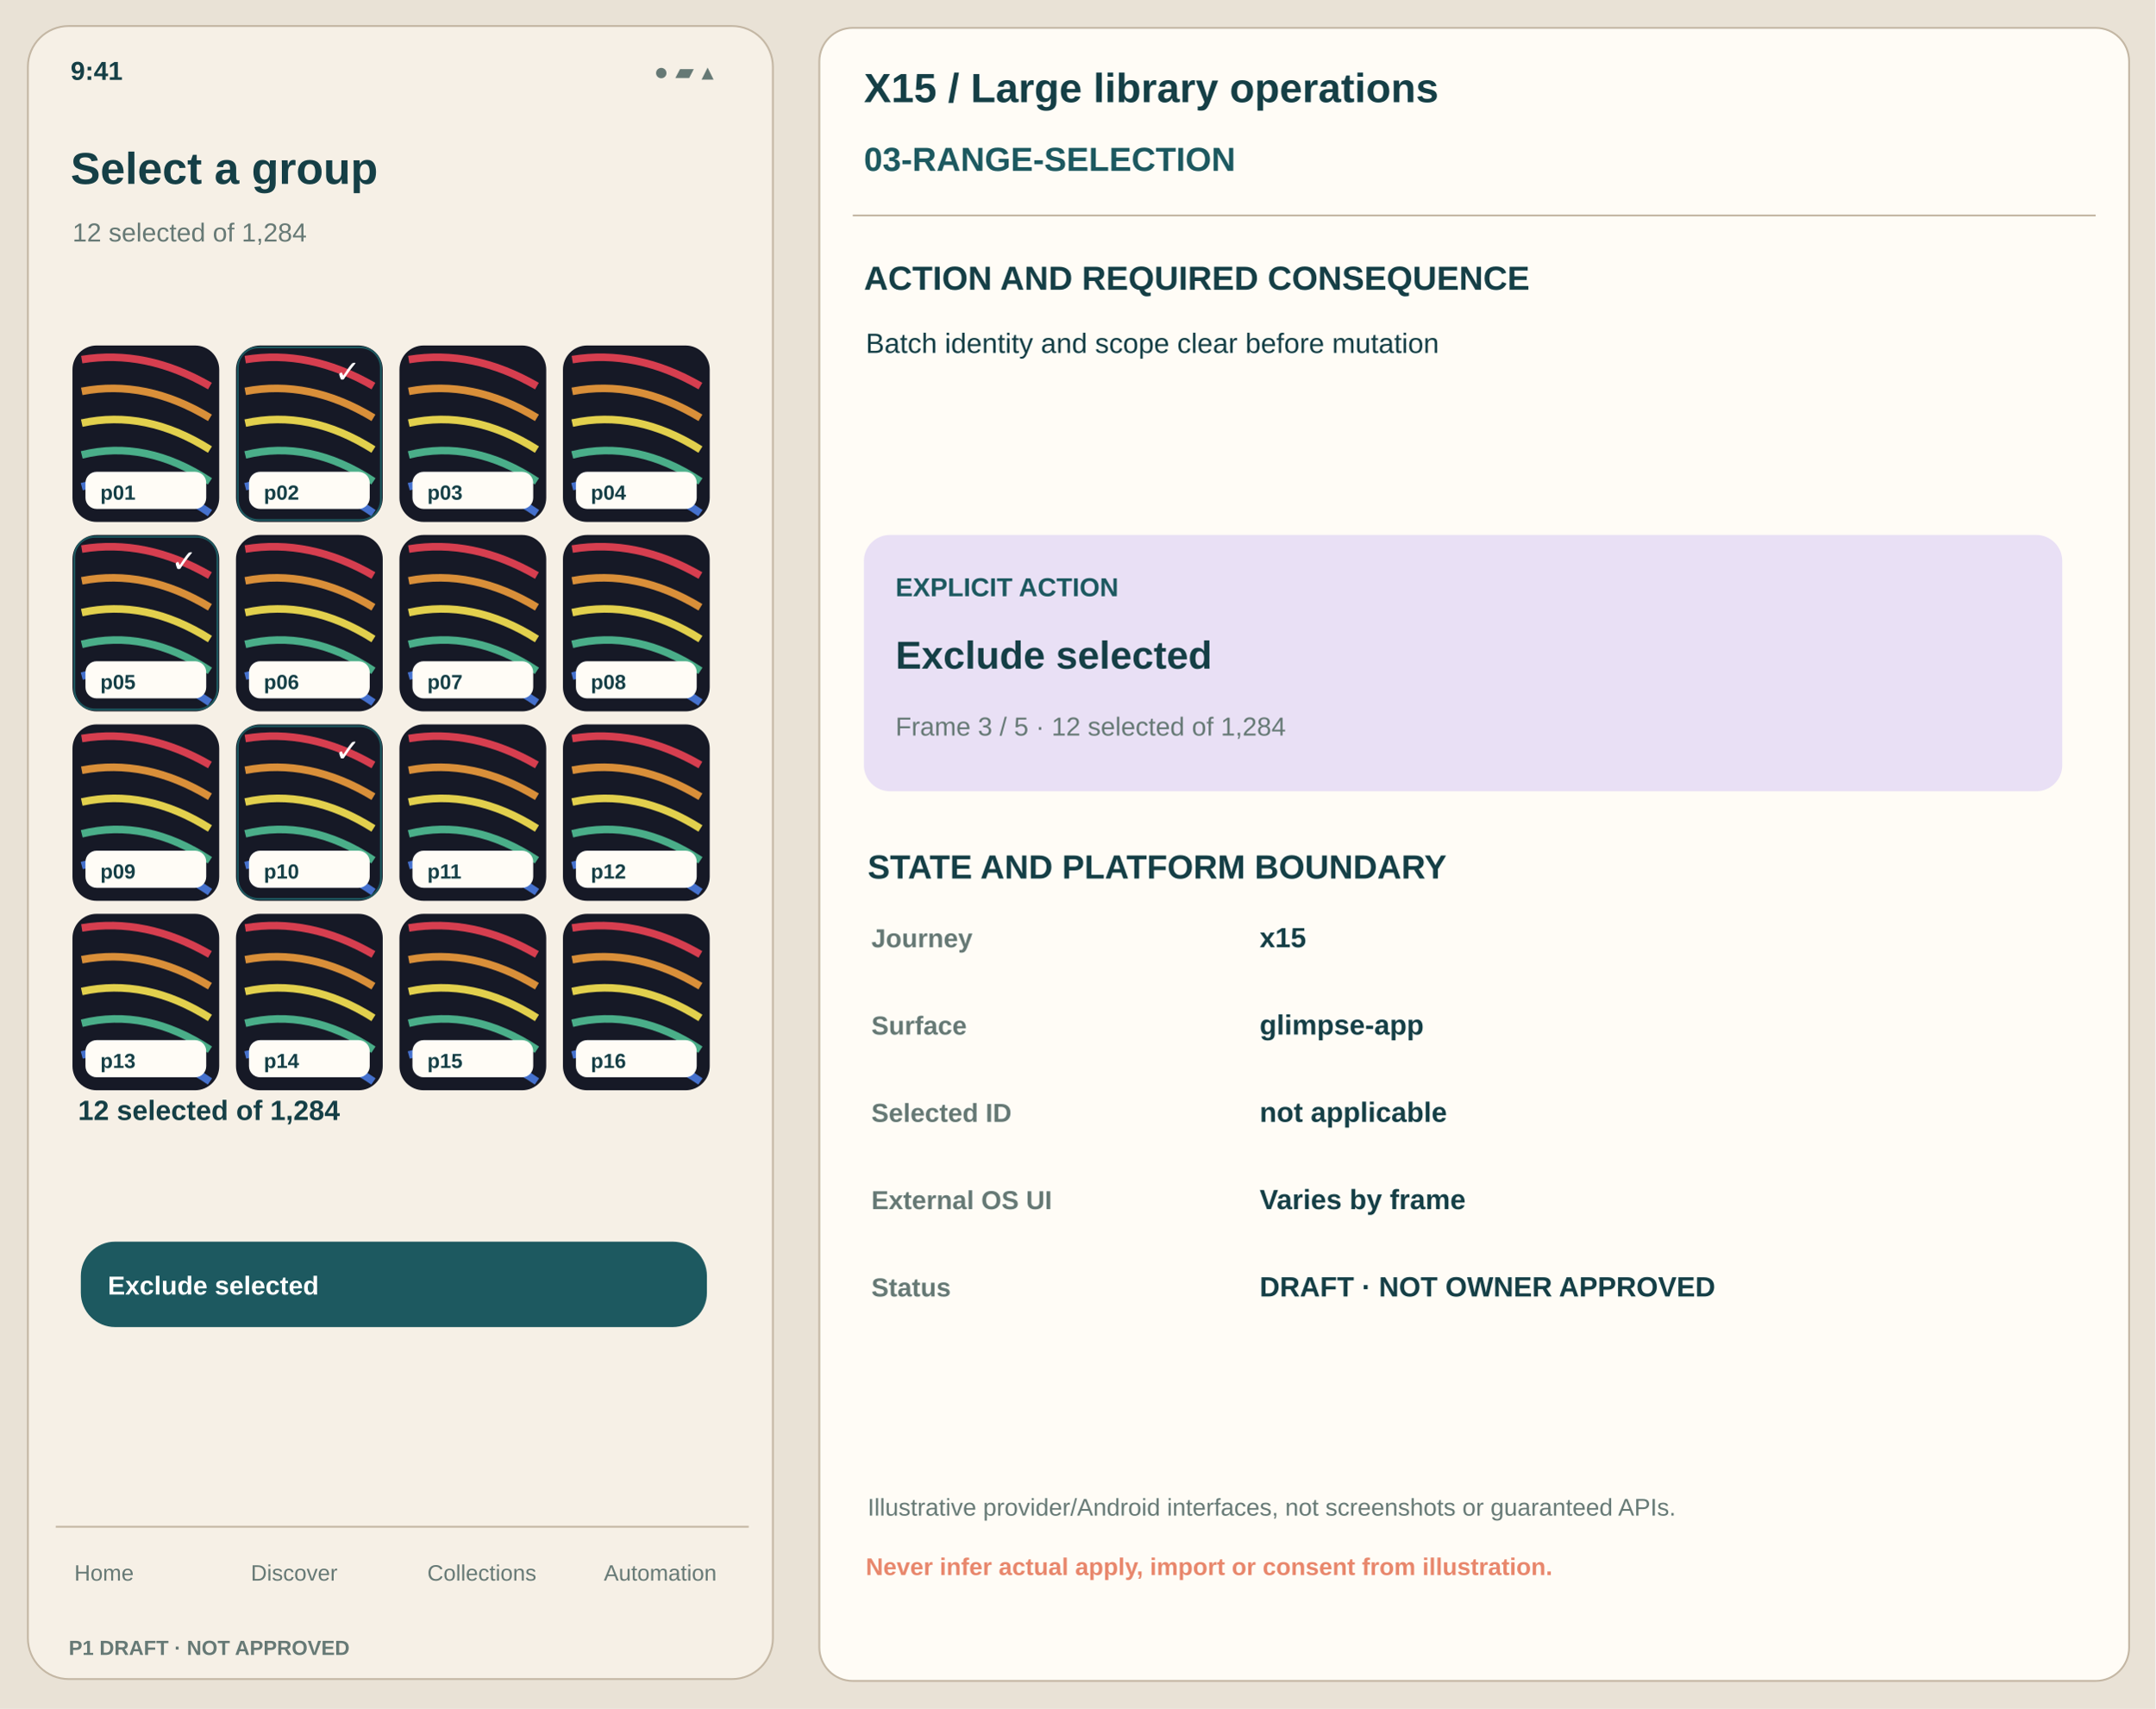
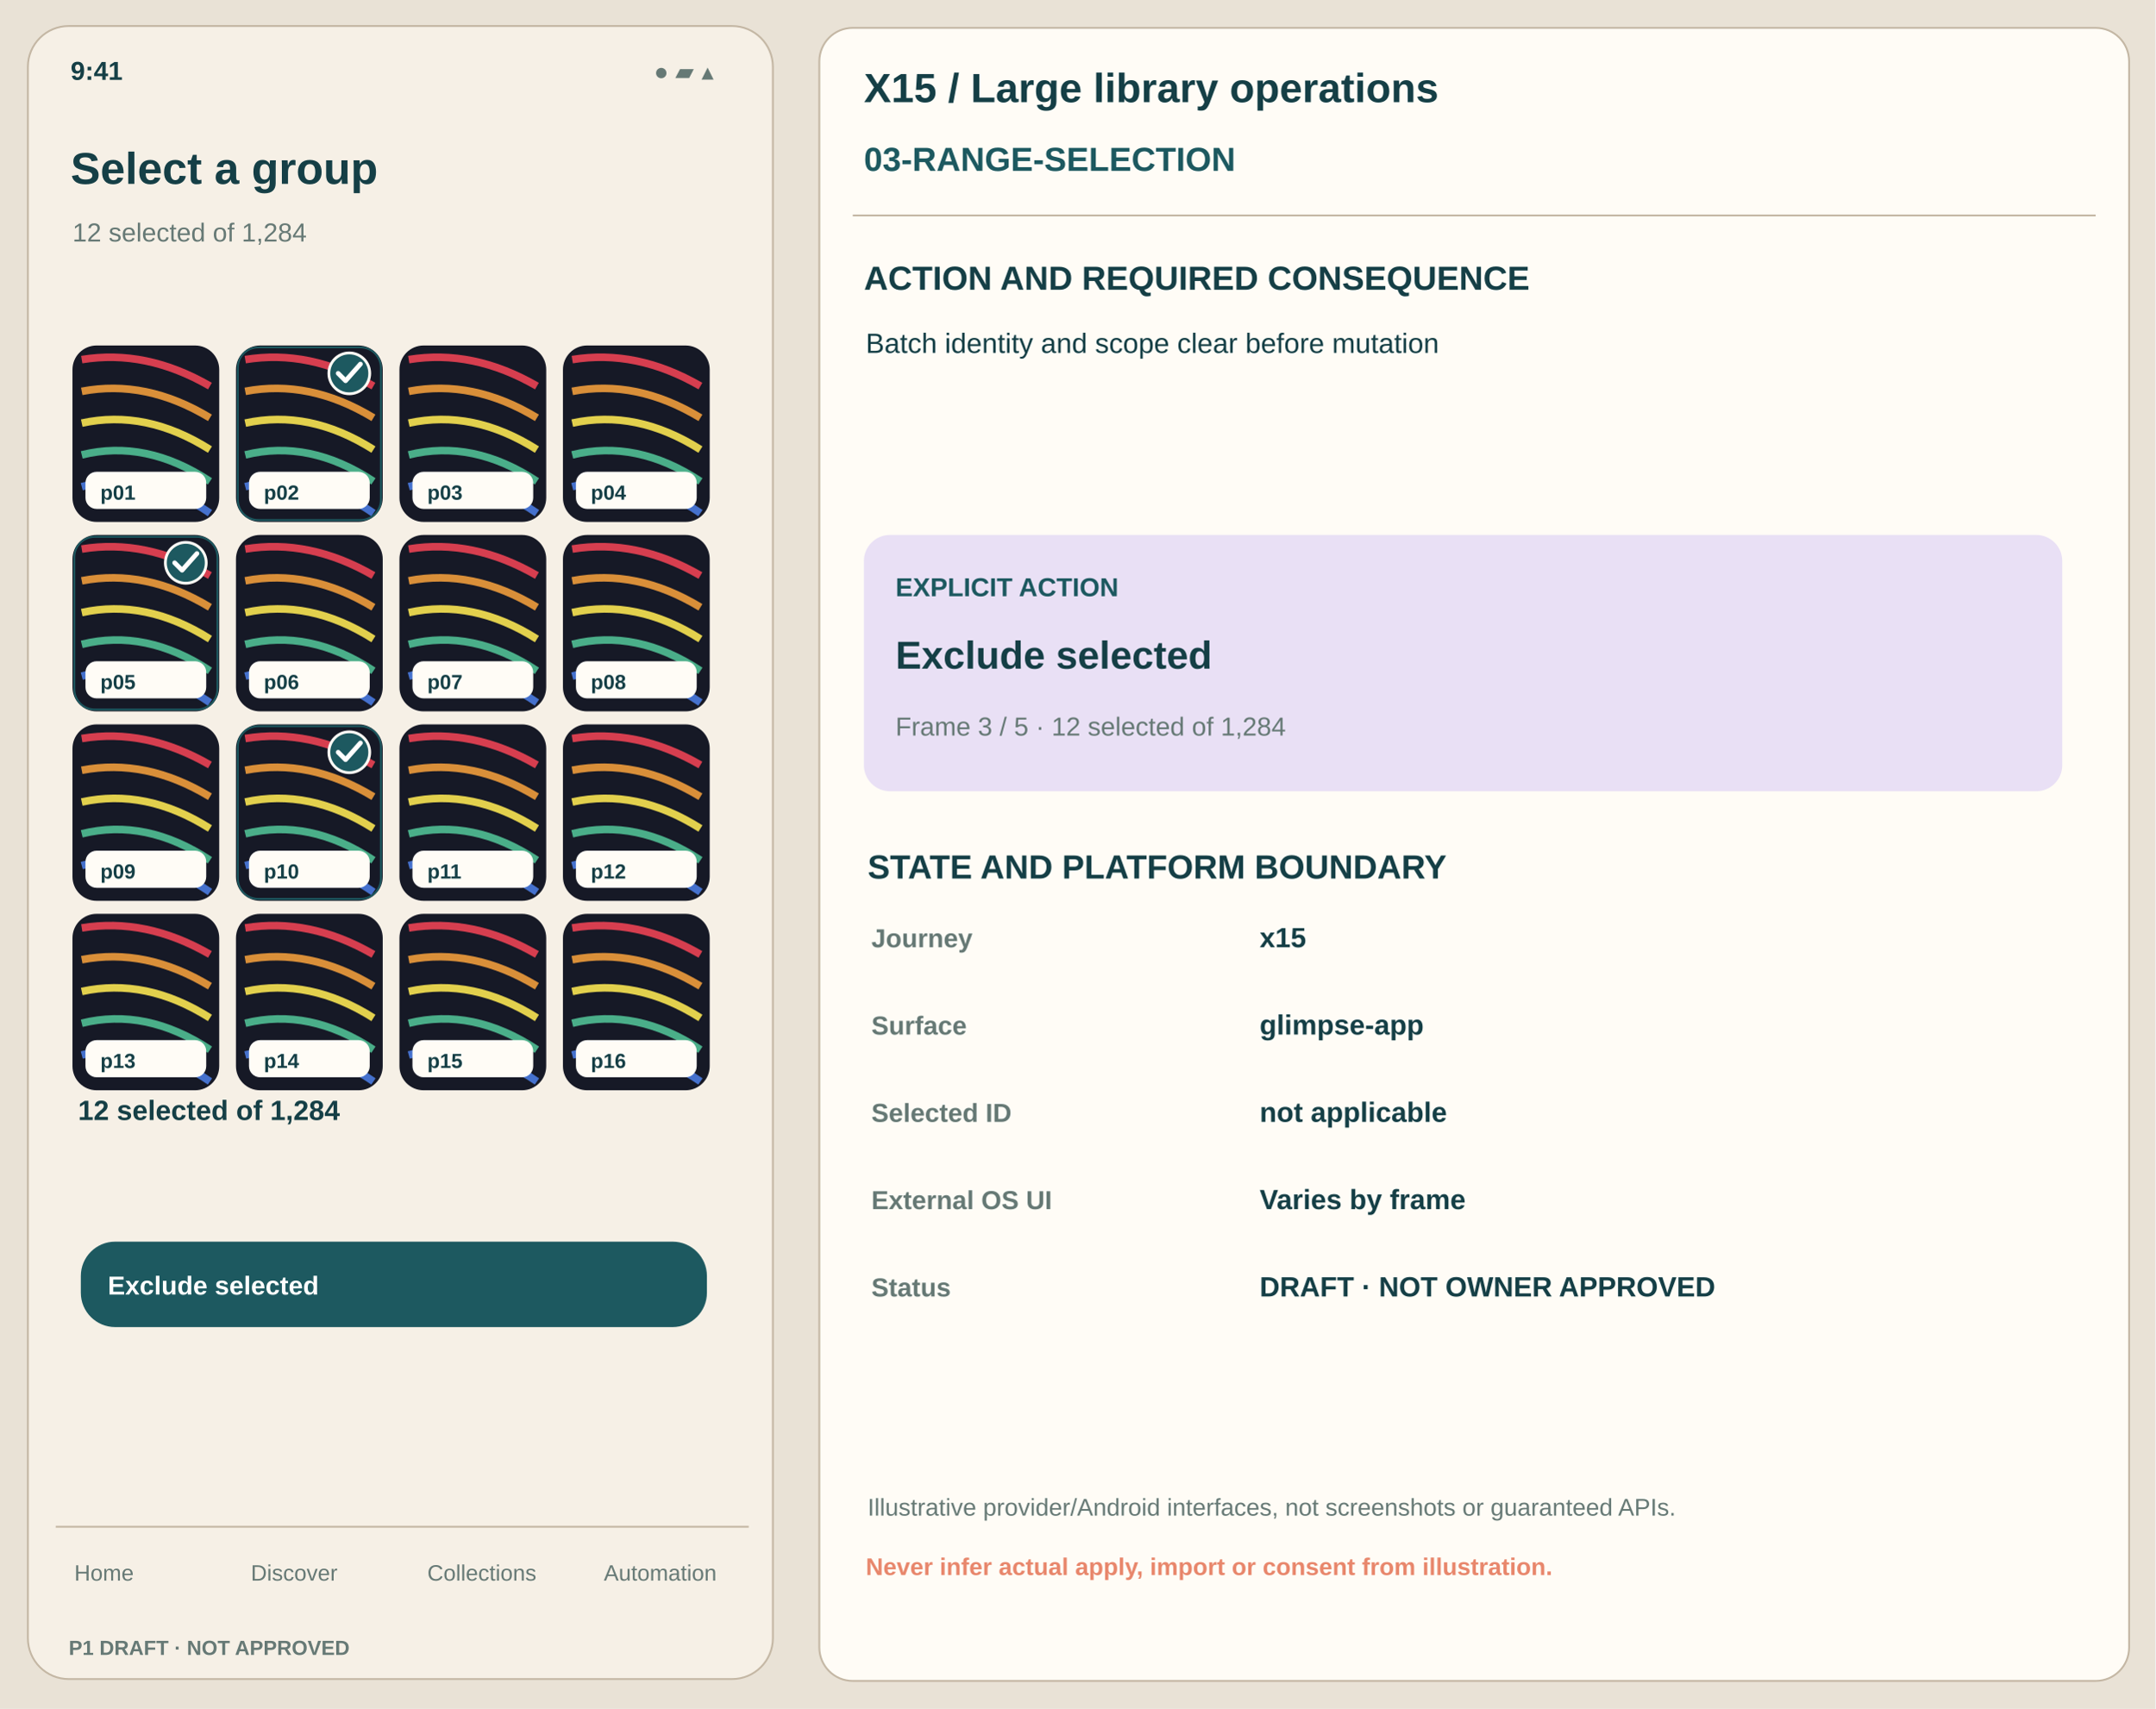
<svg xmlns="http://www.w3.org/2000/svg" viewBox="0 0 1160 920" width="1160" height="920">
  <rect x="0" y="0" width="1160" height="920" fill="#E9E2D6" rx="0" stroke="none" />
  <rect x="15" y="14" width="401" height="890" fill="#F6F0E6" rx="22" stroke="#C4B7A4" />
  <text x="38" y="43" font-family="Arial,Helvetica,sans-serif" font-size="14" font-weight="650" fill="#153F46">9:41</text>
  <text x="352" y="43" font-family="Arial,Helvetica,sans-serif" font-size="13" font-weight="450" fill="#667975">● ▰ ▴</text>
  <text x="38" y="99" font-family="Arial,Helvetica,sans-serif" font-size="24" font-weight="700" fill="#153F46">Select a group</text>
  <text x="39" y="130" font-family="Arial,Helvetica,sans-serif" font-size="14" font-weight="500" fill="#667975">12 selected of 1,284</text>
  <rect x="39" y="186" width="79" height="95" fill="#161926" rx="13" stroke="none" />
  <path d="M44 193.6 Q78.5 187.9 113 207.85" stroke="#D63E4F" stroke-width="4.085" fill="none" />
  <path d="M44 210.7 Q78.5 204.05 113 224.95" stroke="#D98F39" stroke-width="4.085" fill="none" />
  <path d="M44 227.8 Q78.5 220.2 113 242.05" stroke="#E2D04D" stroke-width="4.085" fill="none" />
  <path d="M44 244.9 Q78.5 236.35 113 259.15" stroke="#4AAE89" stroke-width="4.085" fill="none" />
  <path d="M44 262 Q78.5 252.5 113 276.25" stroke="#4571CD" stroke-width="4.085" fill="none" />
  <rect x="46" y="254" width="65" height="20" fill="#FFFCF6" rx="6" stroke="none" />
  <text x="54" y="269" font-family="Arial,Helvetica,sans-serif" font-size="11" font-weight="700" fill="#153F46">p01</text>
  <rect x="127" y="186" width="79" height="95" fill="#161926" rx="13" stroke="none" />
  <path d="M132 193.6 Q166.5 187.9 201 207.85" stroke="#D63E4F" stroke-width="4.085" fill="none" />
  <path d="M132 210.7 Q166.5 204.05 201 224.95" stroke="#D98F39" stroke-width="4.085" fill="none" />
  <path d="M132 227.8 Q166.5 220.2 201 242.05" stroke="#E2D04D" stroke-width="4.085" fill="none" />
  <path d="M132 244.9 Q166.5 236.35 201 259.15" stroke="#4AAE89" stroke-width="4.085" fill="none" />
  <path d="M132 262 Q166.5 252.5 201 276.25" stroke="#4571CD" stroke-width="4.085" fill="none" />
  <rect x="134" y="254" width="65" height="20" fill="#FFFCF6" rx="6" stroke="none" />
  <text x="142" y="269" font-family="Arial,Helvetica,sans-serif" font-size="11" font-weight="700" fill="#153F46">p02</text>
  <rect x="128" y="187" width="77" height="93" fill="none" rx="11" stroke="#1D5960" />
-   <text x="180" y="206" font-family="Arial,Helvetica,sans-serif" font-size="17" font-weight="700" fill="white">✓</text>
+   <circle cx="188" cy="201" r="11" fill="#1D5960" stroke="#FFFCF6" stroke-width="1.5" aria-label="Selected" />
+   <path d="M182 201 l4 4 8 -9" stroke="#FFFFFF" stroke-width="2.5" stroke-linecap="round" stroke-linejoin="round" fill="none" />
  <rect x="215" y="186" width="79" height="95" fill="#161926" rx="13" stroke="none" />
  <path d="M220 193.6 Q254.5 187.9 289 207.85" stroke="#D63E4F" stroke-width="4.085" fill="none" />
  <path d="M220 210.7 Q254.5 204.05 289 224.95" stroke="#D98F39" stroke-width="4.085" fill="none" />
  <path d="M220 227.8 Q254.5 220.2 289 242.05" stroke="#E2D04D" stroke-width="4.085" fill="none" />
  <path d="M220 244.9 Q254.5 236.35 289 259.15" stroke="#4AAE89" stroke-width="4.085" fill="none" />
  <path d="M220 262 Q254.5 252.5 289 276.25" stroke="#4571CD" stroke-width="4.085" fill="none" />
  <rect x="222" y="254" width="65" height="20" fill="#FFFCF6" rx="6" stroke="none" />
  <text x="230" y="269" font-family="Arial,Helvetica,sans-serif" font-size="11" font-weight="700" fill="#153F46">p03</text>
  <rect x="303" y="186" width="79" height="95" fill="#161926" rx="13" stroke="none" />
  <path d="M308 193.6 Q342.5 187.9 377 207.85" stroke="#D63E4F" stroke-width="4.085" fill="none" />
  <path d="M308 210.7 Q342.5 204.05 377 224.95" stroke="#D98F39" stroke-width="4.085" fill="none" />
  <path d="M308 227.8 Q342.5 220.2 377 242.05" stroke="#E2D04D" stroke-width="4.085" fill="none" />
  <path d="M308 244.9 Q342.5 236.35 377 259.15" stroke="#4AAE89" stroke-width="4.085" fill="none" />
  <path d="M308 262 Q342.5 252.5 377 276.25" stroke="#4571CD" stroke-width="4.085" fill="none" />
  <rect x="310" y="254" width="65" height="20" fill="#FFFCF6" rx="6" stroke="none" />
  <text x="318" y="269" font-family="Arial,Helvetica,sans-serif" font-size="11" font-weight="700" fill="#153F46">p04</text>
  <rect x="39" y="288" width="79" height="95" fill="#161926" rx="13" stroke="none" />
  <path d="M44 295.6 Q78.5 289.9 113 309.85" stroke="#D63E4F" stroke-width="4.085" fill="none" />
  <path d="M44 312.7 Q78.5 306.05 113 326.95" stroke="#D98F39" stroke-width="4.085" fill="none" />
  <path d="M44 329.8 Q78.5 322.2 113 344.05" stroke="#E2D04D" stroke-width="4.085" fill="none" />
  <path d="M44 346.9 Q78.5 338.35 113 361.15" stroke="#4AAE89" stroke-width="4.085" fill="none" />
  <path d="M44 364 Q78.5 354.5 113 378.25" stroke="#4571CD" stroke-width="4.085" fill="none" />
  <rect x="46" y="356" width="65" height="20" fill="#FFFCF6" rx="6" stroke="none" />
  <text x="54" y="371" font-family="Arial,Helvetica,sans-serif" font-size="11" font-weight="700" fill="#153F46">p05</text>
  <rect x="40" y="289" width="77" height="93" fill="none" rx="11" stroke="#1D5960" />
-   <text x="92" y="308" font-family="Arial,Helvetica,sans-serif" font-size="17" font-weight="700" fill="white">✓</text>
+   <circle cx="100" cy="303" r="11" fill="#1D5960" stroke="#FFFCF6" stroke-width="1.5" aria-label="Selected" />
+   <path d="M94 303 l4 4 8 -9" stroke="#FFFFFF" stroke-width="2.5" stroke-linecap="round" stroke-linejoin="round" fill="none" />
  <rect x="127" y="288" width="79" height="95" fill="#161926" rx="13" stroke="none" />
  <path d="M132 295.6 Q166.5 289.9 201 309.85" stroke="#D63E4F" stroke-width="4.085" fill="none" />
  <path d="M132 312.7 Q166.5 306.05 201 326.95" stroke="#D98F39" stroke-width="4.085" fill="none" />
  <path d="M132 329.8 Q166.5 322.2 201 344.05" stroke="#E2D04D" stroke-width="4.085" fill="none" />
  <path d="M132 346.9 Q166.5 338.35 201 361.15" stroke="#4AAE89" stroke-width="4.085" fill="none" />
  <path d="M132 364 Q166.5 354.5 201 378.25" stroke="#4571CD" stroke-width="4.085" fill="none" />
  <rect x="134" y="356" width="65" height="20" fill="#FFFCF6" rx="6" stroke="none" />
  <text x="142" y="371" font-family="Arial,Helvetica,sans-serif" font-size="11" font-weight="700" fill="#153F46">p06</text>
  <rect x="215" y="288" width="79" height="95" fill="#161926" rx="13" stroke="none" />
  <path d="M220 295.6 Q254.5 289.9 289 309.85" stroke="#D63E4F" stroke-width="4.085" fill="none" />
  <path d="M220 312.7 Q254.5 306.05 289 326.95" stroke="#D98F39" stroke-width="4.085" fill="none" />
  <path d="M220 329.8 Q254.5 322.2 289 344.05" stroke="#E2D04D" stroke-width="4.085" fill="none" />
  <path d="M220 346.9 Q254.5 338.35 289 361.15" stroke="#4AAE89" stroke-width="4.085" fill="none" />
  <path d="M220 364 Q254.5 354.5 289 378.25" stroke="#4571CD" stroke-width="4.085" fill="none" />
  <rect x="222" y="356" width="65" height="20" fill="#FFFCF6" rx="6" stroke="none" />
  <text x="230" y="371" font-family="Arial,Helvetica,sans-serif" font-size="11" font-weight="700" fill="#153F46">p07</text>
  <rect x="303" y="288" width="79" height="95" fill="#161926" rx="13" stroke="none" />
  <path d="M308 295.6 Q342.5 289.9 377 309.85" stroke="#D63E4F" stroke-width="4.085" fill="none" />
  <path d="M308 312.7 Q342.5 306.05 377 326.95" stroke="#D98F39" stroke-width="4.085" fill="none" />
  <path d="M308 329.8 Q342.5 322.2 377 344.05" stroke="#E2D04D" stroke-width="4.085" fill="none" />
  <path d="M308 346.9 Q342.5 338.35 377 361.15" stroke="#4AAE89" stroke-width="4.085" fill="none" />
  <path d="M308 364 Q342.5 354.5 377 378.25" stroke="#4571CD" stroke-width="4.085" fill="none" />
  <rect x="310" y="356" width="65" height="20" fill="#FFFCF6" rx="6" stroke="none" />
  <text x="318" y="371" font-family="Arial,Helvetica,sans-serif" font-size="11" font-weight="700" fill="#153F46">p08</text>
  <rect x="39" y="390" width="79" height="95" fill="#161926" rx="13" stroke="none" />
  <path d="M44 397.6 Q78.5 391.9 113 411.85" stroke="#D63E4F" stroke-width="4.085" fill="none" />
  <path d="M44 414.7 Q78.5 408.05 113 428.95" stroke="#D98F39" stroke-width="4.085" fill="none" />
  <path d="M44 431.8 Q78.5 424.2 113 446.05" stroke="#E2D04D" stroke-width="4.085" fill="none" />
  <path d="M44 448.9 Q78.5 440.35 113 463.15" stroke="#4AAE89" stroke-width="4.085" fill="none" />
  <path d="M44 466 Q78.5 456.5 113 480.25" stroke="#4571CD" stroke-width="4.085" fill="none" />
  <rect x="46" y="458" width="65" height="20" fill="#FFFCF6" rx="6" stroke="none" />
  <text x="54" y="473" font-family="Arial,Helvetica,sans-serif" font-size="11" font-weight="700" fill="#153F46">p09</text>
  <rect x="127" y="390" width="79" height="95" fill="#161926" rx="13" stroke="none" />
  <path d="M132 397.6 Q166.5 391.9 201 411.85" stroke="#D63E4F" stroke-width="4.085" fill="none" />
  <path d="M132 414.7 Q166.5 408.05 201 428.95" stroke="#D98F39" stroke-width="4.085" fill="none" />
  <path d="M132 431.8 Q166.5 424.2 201 446.05" stroke="#E2D04D" stroke-width="4.085" fill="none" />
  <path d="M132 448.9 Q166.5 440.35 201 463.15" stroke="#4AAE89" stroke-width="4.085" fill="none" />
  <path d="M132 466 Q166.5 456.5 201 480.25" stroke="#4571CD" stroke-width="4.085" fill="none" />
  <rect x="134" y="458" width="65" height="20" fill="#FFFCF6" rx="6" stroke="none" />
  <text x="142" y="473" font-family="Arial,Helvetica,sans-serif" font-size="11" font-weight="700" fill="#153F46">p10</text>
  <rect x="128" y="391" width="77" height="93" fill="none" rx="11" stroke="#1D5960" />
-   <text x="180" y="410" font-family="Arial,Helvetica,sans-serif" font-size="17" font-weight="700" fill="white">✓</text>
+   <circle cx="188" cy="405" r="11" fill="#1D5960" stroke="#FFFCF6" stroke-width="1.5" aria-label="Selected" />
+   <path d="M182 405 l4 4 8 -9" stroke="#FFFFFF" stroke-width="2.5" stroke-linecap="round" stroke-linejoin="round" fill="none" />
  <rect x="215" y="390" width="79" height="95" fill="#161926" rx="13" stroke="none" />
  <path d="M220 397.6 Q254.5 391.9 289 411.85" stroke="#D63E4F" stroke-width="4.085" fill="none" />
  <path d="M220 414.7 Q254.5 408.05 289 428.95" stroke="#D98F39" stroke-width="4.085" fill="none" />
  <path d="M220 431.8 Q254.5 424.2 289 446.05" stroke="#E2D04D" stroke-width="4.085" fill="none" />
  <path d="M220 448.9 Q254.5 440.35 289 463.15" stroke="#4AAE89" stroke-width="4.085" fill="none" />
  <path d="M220 466 Q254.5 456.5 289 480.25" stroke="#4571CD" stroke-width="4.085" fill="none" />
  <rect x="222" y="458" width="65" height="20" fill="#FFFCF6" rx="6" stroke="none" />
  <text x="230" y="473" font-family="Arial,Helvetica,sans-serif" font-size="11" font-weight="700" fill="#153F46">p11</text>
  <rect x="303" y="390" width="79" height="95" fill="#161926" rx="13" stroke="none" />
  <path d="M308 397.6 Q342.5 391.9 377 411.85" stroke="#D63E4F" stroke-width="4.085" fill="none" />
  <path d="M308 414.7 Q342.5 408.05 377 428.95" stroke="#D98F39" stroke-width="4.085" fill="none" />
  <path d="M308 431.8 Q342.5 424.2 377 446.05" stroke="#E2D04D" stroke-width="4.085" fill="none" />
  <path d="M308 448.9 Q342.5 440.35 377 463.15" stroke="#4AAE89" stroke-width="4.085" fill="none" />
  <path d="M308 466 Q342.5 456.5 377 480.25" stroke="#4571CD" stroke-width="4.085" fill="none" />
  <rect x="310" y="458" width="65" height="20" fill="#FFFCF6" rx="6" stroke="none" />
  <text x="318" y="473" font-family="Arial,Helvetica,sans-serif" font-size="11" font-weight="700" fill="#153F46">p12</text>
  <rect x="39" y="492" width="79" height="95" fill="#161926" rx="13" stroke="none" />
  <path d="M44 499.6 Q78.5 493.9 113 513.85" stroke="#D63E4F" stroke-width="4.085" fill="none" />
  <path d="M44 516.7 Q78.5 510.05 113 530.95" stroke="#D98F39" stroke-width="4.085" fill="none" />
  <path d="M44 533.8 Q78.5 526.2 113 548.05" stroke="#E2D04D" stroke-width="4.085" fill="none" />
  <path d="M44 550.9 Q78.5 542.35 113 565.15" stroke="#4AAE89" stroke-width="4.085" fill="none" />
  <path d="M44 568 Q78.5 558.5 113 582.25" stroke="#4571CD" stroke-width="4.085" fill="none" />
  <rect x="46" y="560" width="65" height="20" fill="#FFFCF6" rx="6" stroke="none" />
  <text x="54" y="575" font-family="Arial,Helvetica,sans-serif" font-size="11" font-weight="700" fill="#153F46">p13</text>
  <rect x="127" y="492" width="79" height="95" fill="#161926" rx="13" stroke="none" />
  <path d="M132 499.6 Q166.5 493.9 201 513.85" stroke="#D63E4F" stroke-width="4.085" fill="none" />
  <path d="M132 516.7 Q166.5 510.05 201 530.95" stroke="#D98F39" stroke-width="4.085" fill="none" />
  <path d="M132 533.8 Q166.5 526.2 201 548.05" stroke="#E2D04D" stroke-width="4.085" fill="none" />
  <path d="M132 550.9 Q166.5 542.35 201 565.15" stroke="#4AAE89" stroke-width="4.085" fill="none" />
  <path d="M132 568 Q166.5 558.5 201 582.25" stroke="#4571CD" stroke-width="4.085" fill="none" />
  <rect x="134" y="560" width="65" height="20" fill="#FFFCF6" rx="6" stroke="none" />
  <text x="142" y="575" font-family="Arial,Helvetica,sans-serif" font-size="11" font-weight="700" fill="#153F46">p14</text>
  <rect x="215" y="492" width="79" height="95" fill="#161926" rx="13" stroke="none" />
  <path d="M220 499.6 Q254.5 493.9 289 513.85" stroke="#D63E4F" stroke-width="4.085" fill="none" />
  <path d="M220 516.7 Q254.5 510.05 289 530.95" stroke="#D98F39" stroke-width="4.085" fill="none" />
  <path d="M220 533.8 Q254.5 526.2 289 548.05" stroke="#E2D04D" stroke-width="4.085" fill="none" />
  <path d="M220 550.9 Q254.5 542.35 289 565.15" stroke="#4AAE89" stroke-width="4.085" fill="none" />
  <path d="M220 568 Q254.5 558.5 289 582.25" stroke="#4571CD" stroke-width="4.085" fill="none" />
  <rect x="222" y="560" width="65" height="20" fill="#FFFCF6" rx="6" stroke="none" />
  <text x="230" y="575" font-family="Arial,Helvetica,sans-serif" font-size="11" font-weight="700" fill="#153F46">p15</text>
  <rect x="303" y="492" width="79" height="95" fill="#161926" rx="13" stroke="none" />
  <path d="M308 499.6 Q342.5 493.9 377 513.85" stroke="#D63E4F" stroke-width="4.085" fill="none" />
  <path d="M308 516.7 Q342.5 510.05 377 530.95" stroke="#D98F39" stroke-width="4.085" fill="none" />
  <path d="M308 533.8 Q342.5 526.2 377 548.05" stroke="#E2D04D" stroke-width="4.085" fill="none" />
  <path d="M308 550.9 Q342.5 542.35 377 565.15" stroke="#4AAE89" stroke-width="4.085" fill="none" />
  <path d="M308 568 Q342.5 558.5 377 582.25" stroke="#4571CD" stroke-width="4.085" fill="none" />
  <rect x="310" y="560" width="65" height="20" fill="#FFFCF6" rx="6" stroke="none" />
  <text x="318" y="575" font-family="Arial,Helvetica,sans-serif" font-size="11" font-weight="700" fill="#153F46">p16</text>
  <text x="42" y="603" font-family="Arial,Helvetica,sans-serif" font-size="15" font-weight="650" fill="#153F46">12 selected of 1,284</text>
  <rect x="44" y="669" width="336" height="45" fill="#1D5960" rx="18" stroke="#1D5960" />
  <text x="58" y="697" font-family="Arial,Helvetica,sans-serif" font-size="14" font-weight="700" fill="white">Exclude selected</text>
  <path d="M30 822 H403" stroke="#C4B7A4" />
  <text x="40" y="851" font-family="Arial,Helvetica,sans-serif" font-size="12" font-weight="500" fill="#667975">Home</text>
  <text x="135" y="851" font-family="Arial,Helvetica,sans-serif" font-size="12" font-weight="500" fill="#667975">Discover</text>
  <text x="230" y="851" font-family="Arial,Helvetica,sans-serif" font-size="12" font-weight="500" fill="#667975">Collections</text>
  <text x="325" y="851" font-family="Arial,Helvetica,sans-serif" font-size="12" font-weight="500" fill="#667975">Automation</text>
  <text x="37" y="891" font-family="Arial,Helvetica,sans-serif" font-size="11" font-weight="700" fill="#667975">P1 DRAFT · NOT APPROVED</text>
  <rect x="441" y="15" width="705" height="890" fill="#FFFCF6" rx="18" stroke="#C4B7A4" />
  <text x="465" y="55" font-family="Arial,Helvetica,sans-serif" font-size="22" font-weight="700" fill="#153F46">X15 / Large library operations</text>
  <text x="465" y="92" font-family="Arial,Helvetica,sans-serif" font-size="18" font-weight="700" fill="#1D5960">03-RANGE-SELECTION</text>
  <path d="M459 116 H1128" stroke="#C4B7A4" />
  <text x="465" y="156" font-family="Arial,Helvetica,sans-serif" font-size="18" font-weight="700" fill="#153F46">ACTION AND REQUIRED CONSEQUENCE</text>
  <text x="466" y="190" font-family="Arial,Helvetica,sans-serif" font-size="15" font-weight="450" fill="#153F46">Batch identity and scope clear before mutation</text>
  <rect x="465" y="288" width="645" height="138" fill="#E9E0F5" rx="14" stroke="none" />
  <text x="482" y="321" font-family="Arial,Helvetica,sans-serif" font-size="14" font-weight="700" fill="#1D5960">EXPLICIT ACTION</text>
  <text x="482" y="360" font-family="Arial,Helvetica,sans-serif" font-size="21" font-weight="700" fill="#153F46">Exclude selected</text>
  <text x="482" y="396" font-family="Arial,Helvetica,sans-serif" font-size="14" font-weight="470" fill="#667975">Frame 3 / 5 · 12 selected of 1,284</text>
  <text x="467" y="473" font-family="Arial,Helvetica,sans-serif" font-size="18" font-weight="700" fill="#153F46">STATE AND PLATFORM BOUNDARY</text>
  <text x="469" y="510" font-family="Arial,Helvetica,sans-serif" font-size="14" font-weight="650" fill="#667975">Journey</text>
  <text x="678" y="510" font-family="Arial,Helvetica,sans-serif" font-size="15" font-weight="570" fill="#153F46">x15</text>
  <text x="469" y="557" font-family="Arial,Helvetica,sans-serif" font-size="14" font-weight="650" fill="#667975">Surface</text>
  <text x="678" y="557" font-family="Arial,Helvetica,sans-serif" font-size="15" font-weight="570" fill="#153F46">glimpse-app</text>
  <text x="469" y="604" font-family="Arial,Helvetica,sans-serif" font-size="14" font-weight="650" fill="#667975">Selected ID</text>
  <text x="678" y="604" font-family="Arial,Helvetica,sans-serif" font-size="15" font-weight="570" fill="#153F46">not applicable</text>
  <text x="469" y="651" font-family="Arial,Helvetica,sans-serif" font-size="14" font-weight="650" fill="#667975">External OS UI</text>
  <text x="678" y="651" font-family="Arial,Helvetica,sans-serif" font-size="15" font-weight="570" fill="#153F46">Varies by frame</text>
  <text x="469" y="698" font-family="Arial,Helvetica,sans-serif" font-size="14" font-weight="650" fill="#667975">Status</text>
  <text x="678" y="698" font-family="Arial,Helvetica,sans-serif" font-size="15" font-weight="570" fill="#153F46">DRAFT · NOT OWNER APPROVED</text>
  <text x="467" y="816" font-family="Arial,Helvetica,sans-serif" font-size="13" font-weight="460" fill="#667975">Illustrative provider/Android interfaces, not screenshots or guaranteed APIs.</text>
  <text x="466" y="848" font-family="Arial,Helvetica,sans-serif" font-size="13" font-weight="700" fill="#E8876C">Never infer actual apply, import or consent from illustration.</text>
</svg>
